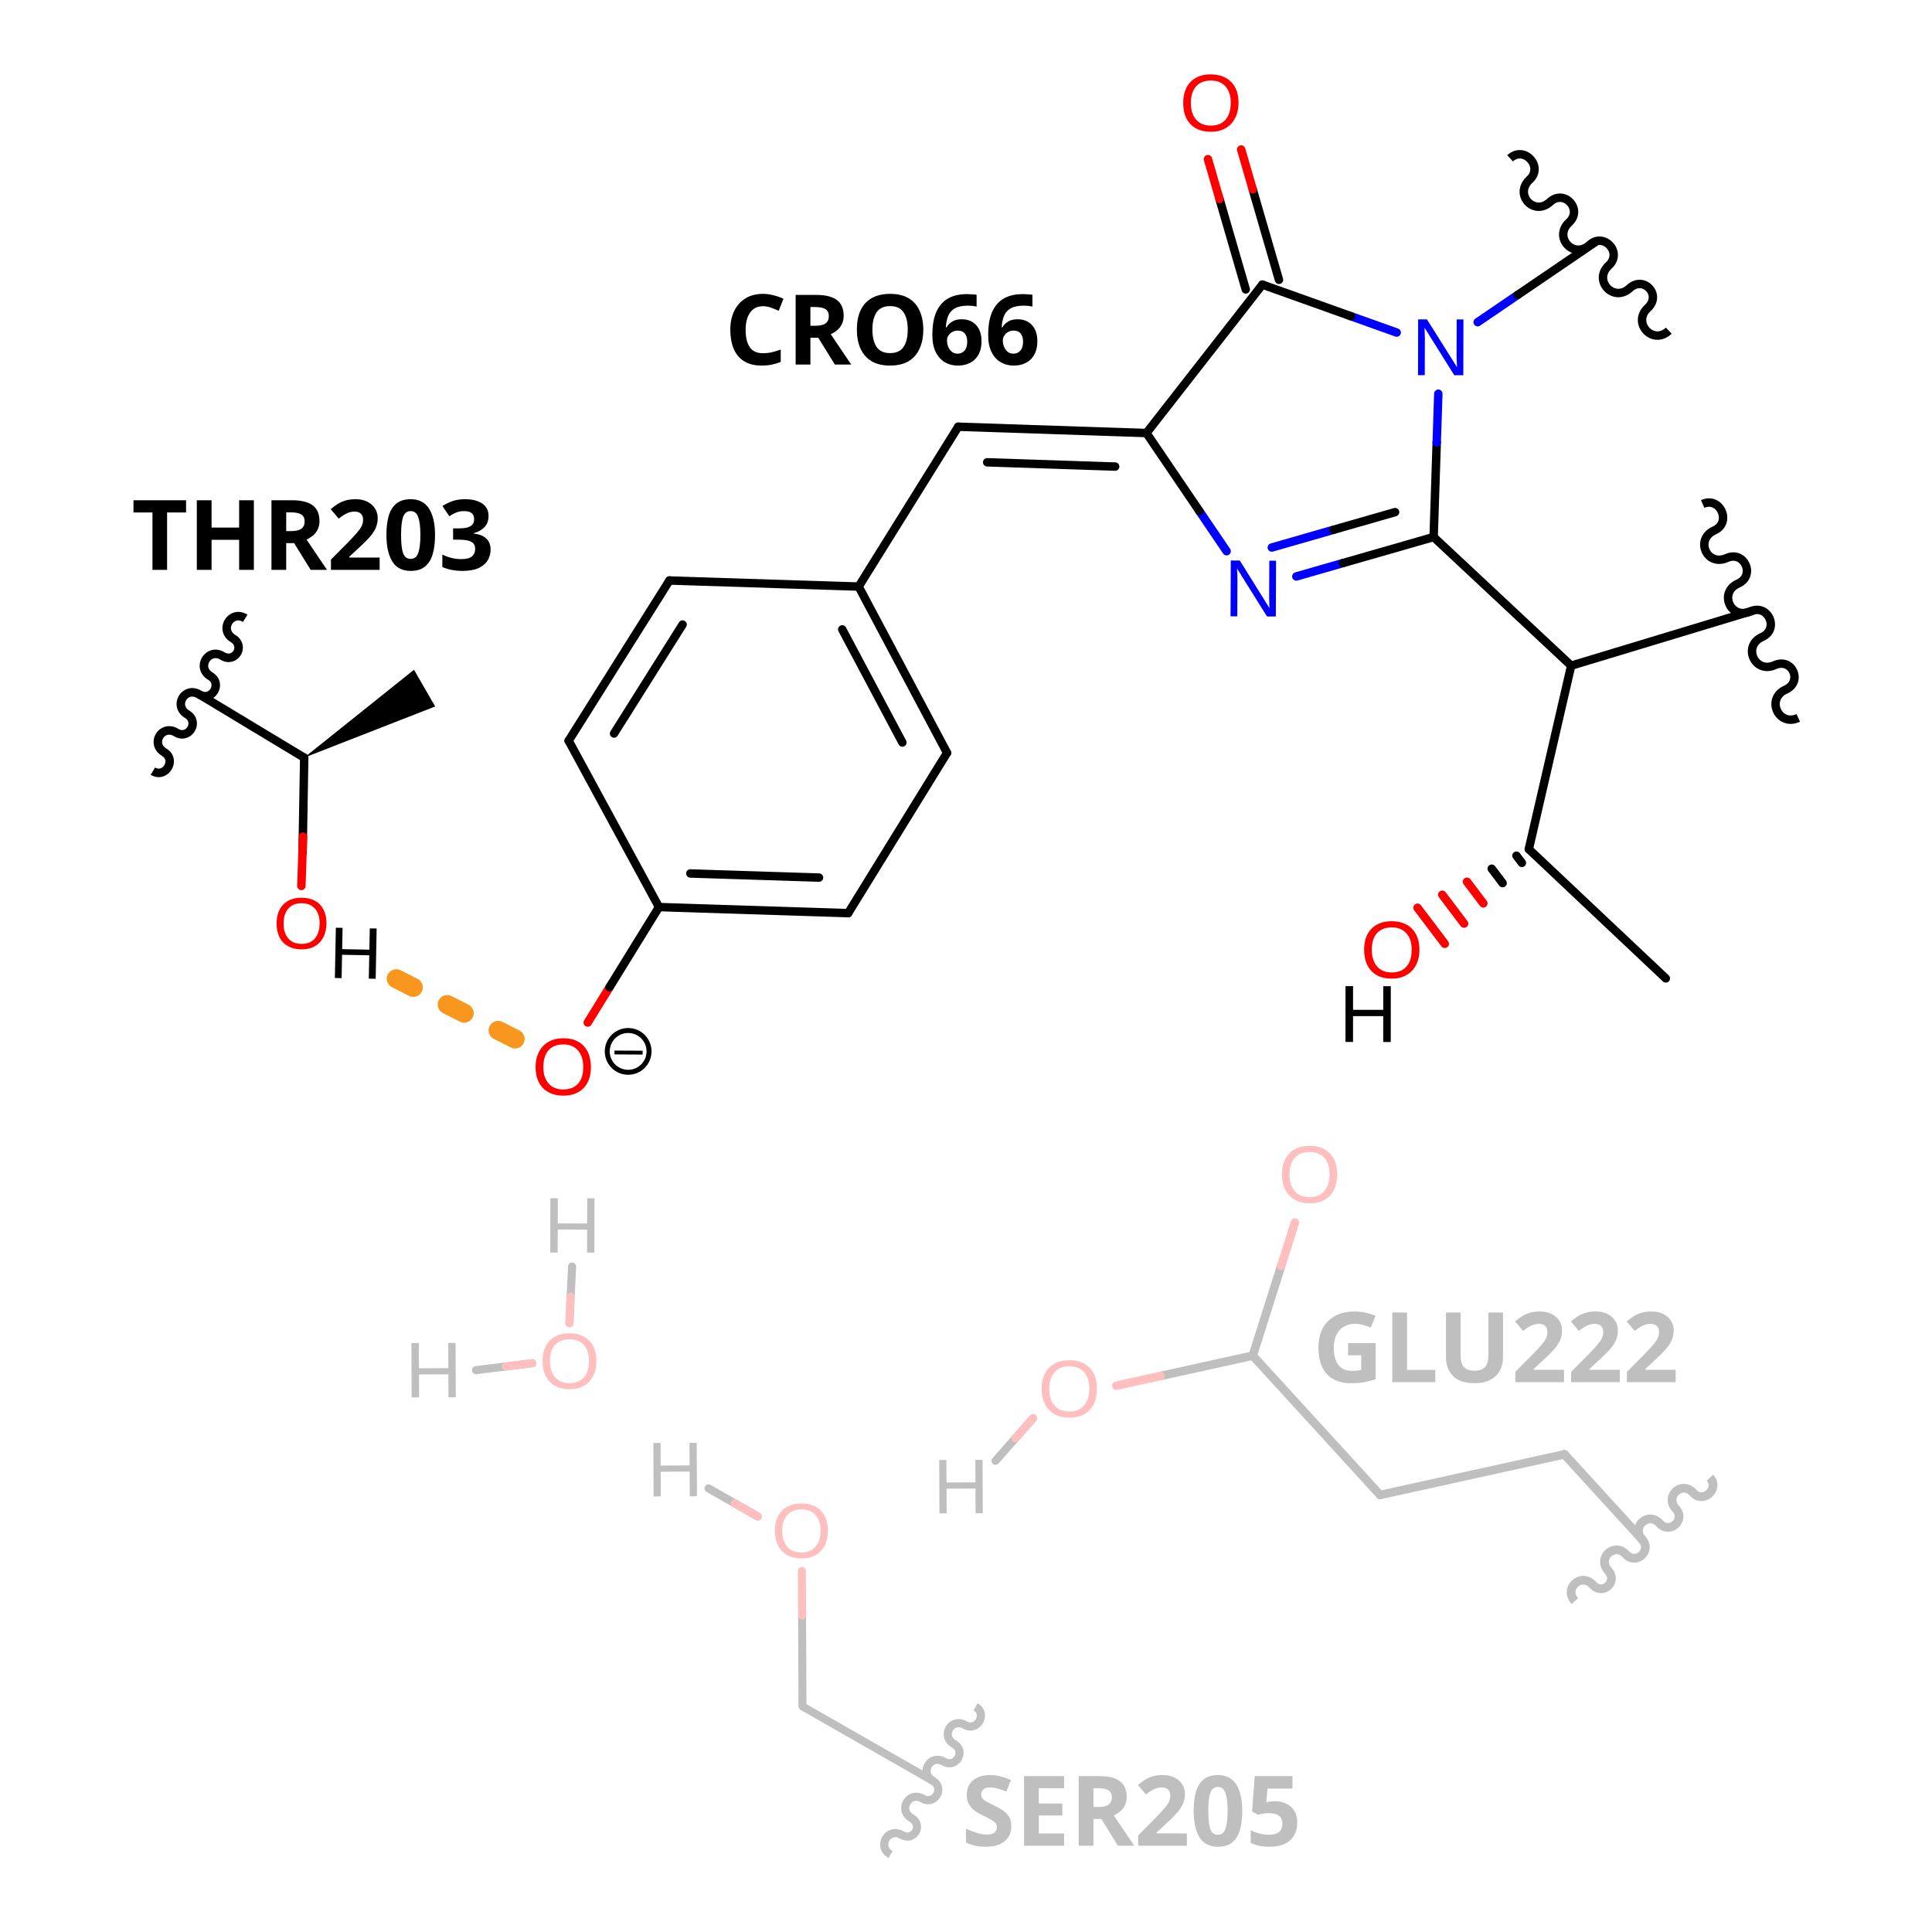
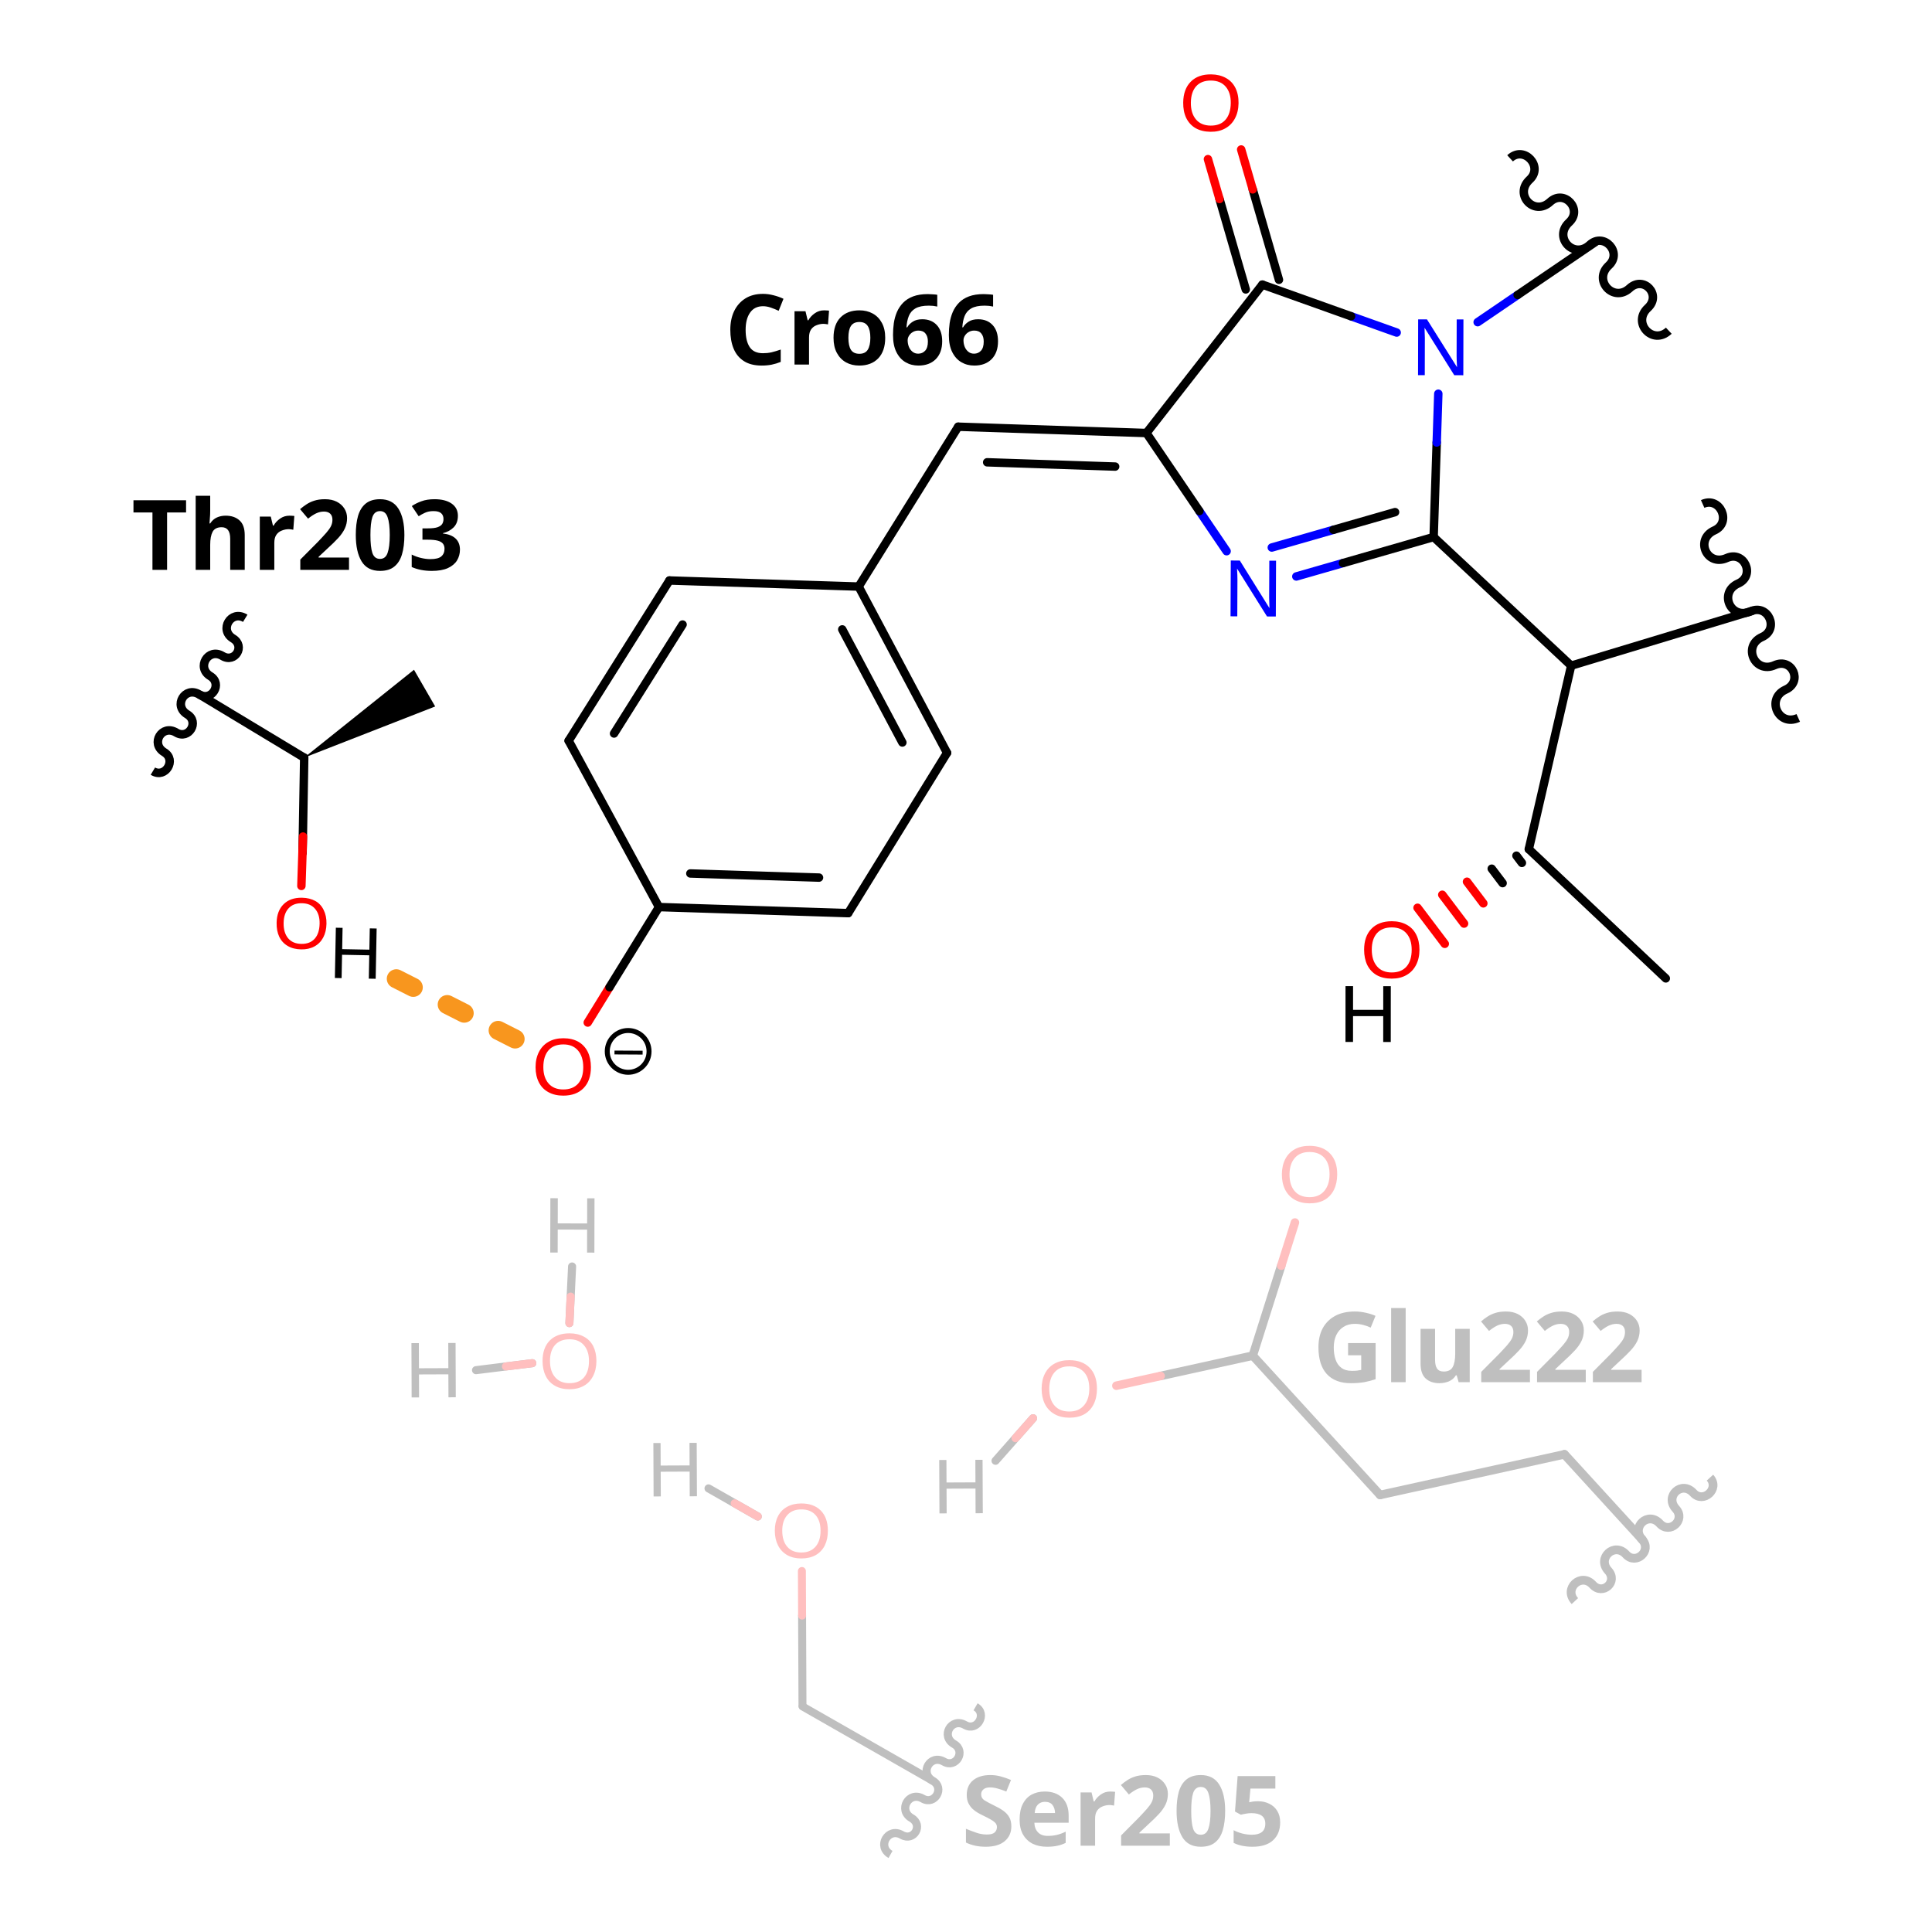
<svg xmlns="http://www.w3.org/2000/svg" version="1.1" id="svg2" width="2.75in" height="2.75in" viewBox="0 0 264 264">
  <defs id="defs6">
    <marker style="overflow:visible" id="Arrow2Mend" refX="0" refY="0" orient="auto">
      <path transform="scale(-0.6)" d="M 8.719,4.034 -2.207,0.016 8.719,-4.002 c -1.745,2.372 -1.735,5.617 -6e-7,8.035 z" style="fill:context-stroke;fill-rule:evenodd;stroke:context-stroke;stroke-width:0.625;stroke-linejoin:round" id="path6687" />
    </marker>
    <marker style="overflow:visible" id="Arrow2Lend" refX="0" refY="0" orient="auto">
      <path transform="matrix(-1.1,0,0,-1.1,-1.1,0)" d="M 8.719,4.034 -2.207,0.016 8.719,-4.002 c -1.745,2.372 -1.735,5.617 -6e-7,8.035 z" style="fill:context-stroke;fill-rule:evenodd;stroke:context-stroke;stroke-width:0.625;stroke-linejoin:round" id="path6681" />
    </marker>
    <marker style="overflow:visible" id="Arrow2Mend-5" refX="0" refY="0" orient="auto">
      <path transform="scale(-0.6)" d="M 8.719,4.034 -2.207,0.016 8.719,-4.002 c -1.745,2.372 -1.735,5.617 -6e-7,8.035 z" style="fill:context-stroke;fill-rule:evenodd;stroke:context-stroke;stroke-width:0.625;stroke-linejoin:round" id="path6687-6" />
    </marker>
  </defs>
  <g id="layer2">
    <text xml:space="preserve" style="font-weight:bold;font-size:13.333px;line-height:1.25;font-family:sans-serif;-inkscape-font-specification:'sans-serif Bold';stroke-width:1.576;opacity:0.25" x="179.396" y="188.866" id="text10030">
-       <tspan id="tspan10028" x="179.396" y="188.866" style="font-size:13.333px;stroke-width:1.576">GLU222</tspan>
+       <tspan id="tspan10028" x="179.396" y="188.866" style="font-size:13.333px;stroke-width:1.576">Glu222</tspan>
    </text>
    <text xml:space="preserve" style="font-weight:bold;font-size:13.333px;line-height:1.25;font-family:sans-serif;-inkscape-font-specification:'sans-serif Bold';stroke-width:1.576;opacity:0.25" x="131.381" y="252.211" id="text10030-5">
-       <tspan id="tspan10028-4" x="131.381" y="252.211" style="font-size:13.333px;stroke-width:1.576">SER205</tspan>
+       <tspan id="tspan10028-4" x="131.381" y="252.211" style="font-size:13.333px;stroke-width:1.576">Ser205</tspan>
    </text>
    <text xml:space="preserve" style="font-weight:bold;font-size:13.333px;line-height:1.25;font-family:sans-serif;-inkscape-font-specification:'sans-serif Bold';stroke-width:1.216;opacity:1" x="17.972" y="77.872" id="text10030-5-3">
-       <tspan id="tspan10028-4-5" x="17.972" y="77.872" style="font-size:13.333px;stroke-width:1.216">THR203</tspan>
+       <tspan id="tspan10028-4-5" x="17.972" y="77.872" style="font-size:13.333px;stroke-width:1.216">Thr203</tspan>
    </text>
    <g id="g39975" transform="rotate(87.81615,64.34007,195.9787)" style="opacity:0.25">
      <line x1="54.961" y1="187.219" x2="55.622" y2="194.938" stroke="#000000" stroke-width="10" stroke-linejoin="round" stroke-linecap="round" id="line26-6-0" style="stroke:#000000;stroke-width:1.104;stroke-miterlimit:4;stroke-dasharray:none" />
      <text x="-179.832" y="65.715" fill="#ff0000" font-family="Arial" font-size="10.795px" font-style="normal" font-weight="normal" text-anchor="middle" id="text48-9" style="stroke-width:1.104;stroke-miterlimit:4;stroke-dasharray:none" transform="rotate(-87.75013)">O</text>
      <text x="179.398" y="-39.959" fill="#ff0000" font-family="Arial" font-size="10.795px" font-style="normal" font-weight="normal" text-anchor="middle" id="text50-1" style="fill:#4d4d4d;stroke-width:1.104;stroke-miterlimit:4;stroke-dasharray:none" transform="rotate(92.32307)">
        <tspan style="fill:#000000;stroke-width:1.104" id="tspan18705">H</tspan>
      </text>
      <text x="198.705" y="-58.545" fill="#ff0000" font-family="Arial" font-size="10.795px" font-style="normal" font-weight="normal" text-anchor="middle" id="text50-1-2" style="fill:#4d4d4d;stroke-width:1.104;stroke-miterlimit:4;stroke-dasharray:none" transform="rotate(91.96394)">
        <tspan style="fill:#000000;stroke-width:1.104" id="tspan20753">H</tspan>
      </text>
      <line x1="54.961" y1="187.219" x2="55.267" y2="190.833" stroke="#ff0000" stroke-width="10" stroke-linejoin="round" stroke-linecap="round" id="line39802" style="stroke-width:1.104;stroke-miterlimit:4;stroke-dasharray:none" />
      <line x1="49.684" y1="181.943" x2="41.966" y2="181.282" stroke="#000000" stroke-width="10" stroke-linejoin="round" stroke-linecap="round" id="line47464" style="stroke:#000000;stroke-width:1.104;stroke-miterlimit:4;stroke-dasharray:none" />
      <line x1="49.684" y1="181.943" x2="46.071" y2="181.636" stroke="#ff0000" stroke-width="10" stroke-linejoin="round" stroke-linecap="round" id="line47466" style="stroke-width:1.104;stroke-miterlimit:4;stroke-dasharray:none" />
    </g>
    <g id="g1695" style="opacity:0.25">
      <line x1="224.407" y1="210.368" x2="213.771" y2="198.73" stroke="#000000" stroke-width="10" stroke-linejoin="round" stroke-linecap="round" id="line28-7" style="stroke-width:1.205;stroke-miterlimit:4;stroke-dasharray:none" />
      <line x1="213.771" y1="198.73" x2="188.584" y2="204.28" stroke="#000000" stroke-width="10" stroke-linejoin="round" stroke-linecap="round" id="line42-2" style="stroke-width:1.166;stroke-miterlimit:4;stroke-dasharray:none" />
      <line x1="188.584" y1="204.28" x2="171.185" y2="185.244" stroke="#000000" stroke-width="10" stroke-linejoin="round" stroke-linecap="round" id="line44-6" style="stroke-width:1.166;stroke-miterlimit:4;stroke-dasharray:none" />
      <g id="g3215" transform="matrix(-0.9086407,0.8304904,0.8304904,0.9086407,301.568,-229.0793)">
        <line x1="296.181" y1="171.745" x2="305.253" y2="176.982" stroke="#000000" stroke-width="10" stroke-linejoin="round" stroke-linecap="round" id="line46-1" style="stroke-width:0.947;stroke-miterlimit:4;stroke-dasharray:none" />
        <line x1="296.181" y1="171.745" x2="291.828" y2="169.232" stroke="#ff0000" stroke-width="10" stroke-linejoin="round" stroke-linecap="round" id="line48-8" style="stroke-width:0.947;stroke-miterlimit:4;stroke-dasharray:none" />
      </g>
      <line x1="158.592" y1="188.019" x2="171.185" y2="185.244" stroke="#000000" stroke-width="10" stroke-linejoin="round" stroke-linecap="round" id="line54-2" style="stroke-width:1.166;stroke-miterlimit:4;stroke-dasharray:none" />
      <line x1="158.592" y1="188.019" x2="152.55" y2="189.35" stroke="#ff0000" stroke-width="10" stroke-linejoin="round" stroke-linecap="round" id="line56-0" style="stroke-width:1.166;stroke-miterlimit:4;stroke-dasharray:none" />
      <text x="-180.346" y="162.738" fill="#ff0000" font-family="Arial" font-size="11.099px" font-style="normal" font-weight="normal" text-anchor="middle" id="text80" style="stroke-width:1.166;stroke-miterlimit:4;stroke-dasharray:none" transform="matrix(-0.9999611,-0.00881853,-0.00881853,0.9999611,0,0)">O</text>
      <text x="-146.932" y="192.976" fill="#ff0000" font-family="Arial" font-size="11.099px" font-style="normal" font-weight="normal" text-anchor="middle" id="text84" style="stroke-width:1.166;stroke-miterlimit:4;stroke-dasharray:none" transform="matrix(-0.9999906,-0.00434502,-0.00434502,0.9999906,0,0)">O</text>
      <path style="fill:none;stroke:#000000;stroke-width:1.194;stroke-linecap:butt;stroke-linejoin:miter;stroke-miterlimit:4;stroke-dasharray:none;stroke-opacity:1" d="m 233.657,201.914 c 1.381,1.511 -0.896,3.592 -2.277,2.081 -1.574,-1.722 -3.957,0.456 -2.383,2.178 1.381,1.511 -0.819,3.521 -2.2,2.01 -1.574,-1.722 -3.975,0.473 -2.401,2.195 1.381,1.511 -0.833,3.534 -2.214,2.023 -1.574,-1.722 -4.005,0.5 -2.431,2.222 1.381,1.511 -0.73,3.44 -2.111,1.929 -1.574,-1.722 -4.034,0.513 -2.439,2.229" id="path5251" />
      <text x="-130.423" y="207.364" fill="#ff0000" font-family="Arial" font-size="10.616px" font-style="normal" font-weight="normal" text-anchor="middle" id="text50" style="fill:#4d4d4d;stroke-width:1.086;stroke-miterlimit:4;stroke-dasharray:none" transform="matrix(-0.9999903,0.00440564,0.00440564,0.9999903,0,0)">
        <tspan style="fill:#000000;stroke-width:1.086" id="tspan23080">H</tspan>
      </text>
      <g id="g40250-3" transform="rotate(41.1088,38.14665,271.408)">
        <line x1="64.738" y1="145.2" x2="64.695" y2="152.947" stroke="#000000" stroke-width="10" stroke-linejoin="round" stroke-linecap="round" id="line47464-5-6" style="stroke:#000000;stroke-width:1.104;stroke-miterlimit:4;stroke-dasharray:none" />
        <line x1="64.738" y1="145.2" x2="64.721" y2="148.827" stroke="#ff0000" stroke-width="10" stroke-linejoin="round" stroke-linecap="round" id="line47466-0-1" style="stroke-width:1.104;stroke-miterlimit:4;stroke-dasharray:none" />
      </g>
    </g>
    <g id="g1534">
      <text xml:space="preserve" style="font-weight:bold;font-size:13.333px;line-height:1.25;font-family:sans-serif;-inkscape-font-specification:'sans-serif Bold';stroke-width:1.576" x="99.029" y="49.813" id="text10030-7">
-         <tspan id="tspan10028-6" x="99.029" y="49.813" style="font-weight:bold;font-size:13.333px;stroke-width:1.576">CRO66</tspan>
+         <tspan id="tspan10028-6" x="99.029" y="49.813" style="font-weight:bold;font-size:13.333px;stroke-width:1.576">Cro66</tspan>
      </text>
      <g id="g1481" transform="matrix(-0.5250517,-0.00273024,-0.00273024,0.5250517,354.3678,78.12262)">
        <circle style="opacity:1;fill:none;stroke:#000000;stroke-width:1.292;stroke-linecap:round;stroke-linejoin:round;stroke-miterlimit:4;stroke-dasharray:none" id="path294" cx="510.779" cy="127.495" r="5.437" />
        <path style="fill:none;stroke:#000000;stroke-width:1px;stroke-linecap:butt;stroke-linejoin:miter;stroke-opacity:1" d="m 507.013,127.799 h 7.319" id="path1397" />
      </g>
      <g id="g1912" transform="rotate(-15,-215.2295,1423.936)" style="stroke-width:1.152;stroke-miterlimit:4;stroke-dasharray:none">
        <line x1="546.475" y1="292.277" x2="532.964" y2="270.375" stroke="#000000" stroke-width="1.217" stroke-linejoin="round" stroke-linecap="round" id="line1740" style="stroke-width:1.152;stroke-miterlimit:4;stroke-dasharray:none" />
        <line x1="532.964" y1="270.375" x2="545.045" y2="247.653" stroke="#000000" stroke-width="1.217" stroke-linejoin="round" stroke-linecap="round" id="line1742" style="stroke-width:1.152;stroke-miterlimit:4;stroke-dasharray:none" />
        <line x1="545.045" y1="247.653" x2="570.899" y2="246.823" stroke="#000000" stroke-width="1.217" stroke-linejoin="round" stroke-linecap="round" id="line1744" style="stroke-width:1.152;stroke-miterlimit:4;stroke-dasharray:none" />
        <line x1="545.045" y1="247.653" x2="531.439" y2="225.811" stroke="#000000" stroke-width="1.217" stroke-linejoin="round" stroke-linecap="round" id="line1746" style="stroke-width:1.152;stroke-miterlimit:4;stroke-dasharray:none" />
      </g>
      <path style="fill:none;stroke:#000000;stroke-width:1.152;stroke-linecap:butt;stroke-linejoin:miter;stroke-miterlimit:4;stroke-dasharray:none;stroke-opacity:1" d="m 232.662,68.867 c 2.393,-1.069 4.004,2.537 1.611,3.607 -2.728,1.219 -1.041,4.994 1.687,3.775 2.393,-1.069 3.949,2.415 1.557,3.484 -2.728,1.219 -1.028,5.022 1.7,3.803 2.393,-1.069 3.959,2.437 1.567,3.506 -2.728,1.219 -1.007,5.069 1.721,3.851 2.393,-1.069 3.887,2.275 1.494,3.344 -2.728,1.219 -1.003,5.11 1.726,3.863" id="path5251-5-6" />
      <path style="fill:none;stroke:#000000;stroke-width:1.152;stroke-linecap:butt;stroke-linejoin:miter;stroke-miterlimit:4;stroke-dasharray:none;stroke-opacity:1" d="m 206.345,21.635 c 1.928,-1.775 4.604,1.131 2.676,2.906 -2.198,2.024 0.602,5.065 2.8,3.042 1.928,-1.775 4.513,1.032 2.585,2.807 -2.198,2.024 0.624,5.088 2.822,3.065 1.928,-1.775 4.529,1.05 2.601,2.825 -2.198,2.024 0.659,5.126 2.857,3.103 1.928,-1.775 4.409,0.919 2.481,2.694 -2.198,2.024 0.675,5.163 2.865,3.112" id="path5251-5-6-4" />
      <line x1="83.291" y1="134.897" x2="80.313" y2="139.726" stroke="#ff0000" stroke-width="1.217" stroke-linejoin="round" stroke-linecap="round" id="line50-3" style="stroke-width:1.152;stroke-miterlimit:4;stroke-dasharray:none" />
      <line x1="83.291" y1="134.897" x2="90.047" y2="123.947" stroke="#000000" stroke-width="1.217" stroke-linejoin="round" stroke-linecap="round" id="line52-6" style="stroke-width:1.152;stroke-miterlimit:4;stroke-dasharray:none" />
      <line x1="115.9" y1="124.776" x2="90.047" y2="123.947" stroke="#000000" stroke-width="1.217" stroke-linejoin="round" stroke-linecap="round" id="line54-7" style="stroke-width:1.152;stroke-miterlimit:4;stroke-dasharray:none" />
      <line x1="111.915" y1="119.92" x2="94.333" y2="119.356" stroke="#000000" stroke-width="1.217" stroke-linejoin="round" stroke-linecap="round" id="line56-5" style="stroke-width:1.152;stroke-miterlimit:4;stroke-dasharray:none" />
      <line x1="115.9" y1="124.776" x2="129.411" y2="102.874" stroke="#000000" stroke-width="1.217" stroke-linejoin="round" stroke-linecap="round" id="line58-3" style="stroke-width:1.152;stroke-miterlimit:4;stroke-dasharray:none" />
      <line x1="90.047" y1="123.947" x2="77.703" y2="101.217" stroke="#000000" stroke-width="1.217" stroke-linejoin="round" stroke-linecap="round" id="line62-6" style="stroke-width:1.152;stroke-miterlimit:4;stroke-dasharray:none" />
      <line x1="129.411" y1="102.874" x2="117.33" y2="80.152" stroke="#000000" stroke-width="1.217" stroke-linejoin="round" stroke-linecap="round" id="line64-2" style="stroke-width:1.152;stroke-miterlimit:4;stroke-dasharray:none" />
      <line x1="123.305" y1="101.457" x2="115.09" y2="86.005" stroke="#000000" stroke-width="1.217" stroke-linejoin="round" stroke-linecap="round" id="line66-9" style="stroke-width:1.152;stroke-miterlimit:4;stroke-dasharray:none" />
      <line x1="183.512" y1="76.94" x2="177.139" y2="78.771" stroke="#0000ff" stroke-width="1.217" stroke-linejoin="round" stroke-linecap="round" id="line68-1" style="stroke-width:1.152;stroke-miterlimit:4;stroke-dasharray:none" />
      <line x1="183.512" y1="76.94" x2="195.9" y2="73.384" stroke="#000000" stroke-width="1.217" stroke-linejoin="round" stroke-linecap="round" id="line70-2" style="stroke-width:1.152;stroke-miterlimit:4;stroke-dasharray:none" />
      <line x1="182.208" y1="72.398" x2="173.785" y2="74.817" stroke="#0000ff" stroke-width="1.217" stroke-linejoin="round" stroke-linecap="round" id="line72-7" style="stroke-width:1.152;stroke-miterlimit:4;stroke-dasharray:none" />
      <line x1="182.208" y1="72.398" x2="190.632" y2="69.98" stroke="#000000" stroke-width="1.217" stroke-linejoin="round" stroke-linecap="round" id="line74-0" style="stroke-width:1.152;stroke-miterlimit:4;stroke-dasharray:none" />
      <line x1="163.89" y1="69.834" x2="167.612" y2="75.319" stroke="#0000ff" stroke-width="1.217" stroke-linejoin="round" stroke-linecap="round" id="line76-9" style="stroke-width:1.152;stroke-miterlimit:4;stroke-dasharray:none" />
      <line x1="163.89" y1="69.834" x2="156.656" y2="59.171" stroke="#000000" stroke-width="1.217" stroke-linejoin="round" stroke-linecap="round" id="line78-3" style="stroke-width:1.152;stroke-miterlimit:4;stroke-dasharray:none" />
      <line x1="196.322" y1="60.464" x2="195.9" y2="73.384" stroke="#000000" stroke-width="1.217" stroke-linejoin="round" stroke-linecap="round" id="line80-6" style="stroke-width:1.152;stroke-miterlimit:4;stroke-dasharray:none" />
      <line x1="196.322" y1="60.464" x2="196.539" y2="53.799" stroke="#0000ff" stroke-width="1.217" stroke-linejoin="round" stroke-linecap="round" id="line82-0" style="stroke-width:1.152;stroke-miterlimit:4;stroke-dasharray:none" />
      <line x1="77.703" y1="101.217" x2="91.476" y2="79.322" stroke="#000000" stroke-width="1.217" stroke-linejoin="round" stroke-linecap="round" id="line84-6" style="stroke-width:1.152;stroke-miterlimit:4;stroke-dasharray:none" />
      <line x1="83.907" y1="100.23" x2="93.273" y2="85.342" stroke="#000000" stroke-width="1.217" stroke-linejoin="round" stroke-linecap="round" id="line86-2" style="stroke-width:1.152;stroke-miterlimit:4;stroke-dasharray:none" />
      <line x1="117.33" y1="80.152" x2="91.476" y2="79.322" stroke="#000000" stroke-width="1.217" stroke-linejoin="round" stroke-linecap="round" id="line88-6" style="stroke-width:1.152;stroke-miterlimit:4;stroke-dasharray:none" />
      <line x1="117.33" y1="80.152" x2="130.936" y2="58.309" stroke="#000000" stroke-width="1.217" stroke-linejoin="round" stroke-linecap="round" id="line90-1" style="stroke-width:1.152;stroke-miterlimit:4;stroke-dasharray:none" />
      <line x1="207.379" y1="40.304" x2="201.916" y2="44.024" stroke="#0000ff" stroke-width="1.217" stroke-linejoin="round" stroke-linecap="round" id="line92-8" style="stroke-width:1.152;stroke-miterlimit:4;stroke-dasharray:none" />
      <line x1="207.379" y1="40.304" x2="218.015" y2="33.064" stroke="#000000" stroke-width="1.217" stroke-linejoin="round" stroke-linecap="round" id="line94-7" style="stroke-width:1.152;stroke-miterlimit:4;stroke-dasharray:none" />
      <line x1="184.62" y1="43.217" x2="190.851" y2="45.442" stroke="#0000ff" stroke-width="1.217" stroke-linejoin="round" stroke-linecap="round" id="line96-9" style="stroke-width:1.152;stroke-miterlimit:4;stroke-dasharray:none" />
      <line x1="184.62" y1="43.217" x2="172.497" y2="38.891" stroke="#000000" stroke-width="1.217" stroke-linejoin="round" stroke-linecap="round" id="line98-2" style="stroke-width:1.152;stroke-miterlimit:4;stroke-dasharray:none" />
      <line x1="156.656" y1="59.171" x2="130.936" y2="58.309" stroke="#000000" stroke-width="1.217" stroke-linejoin="round" stroke-linecap="round" id="line100-0" style="stroke-width:1.152;stroke-miterlimit:4;stroke-dasharray:none" />
      <line x1="152.382" y1="63.756" x2="134.893" y2="63.171" stroke="#000000" stroke-width="1.217" stroke-linejoin="round" stroke-linecap="round" id="line102-2" style="stroke-width:1.152;stroke-miterlimit:4;stroke-dasharray:none" />
      <line x1="156.656" y1="59.171" x2="172.497" y2="38.891" stroke="#000000" stroke-width="1.217" stroke-linejoin="round" stroke-linecap="round" id="line106-3" style="stroke-width:1.152;stroke-miterlimit:4;stroke-dasharray:none" />
      <line x1="171.18" y1="25.876" x2="174.765" y2="38.233" stroke="#000000" stroke-width="1.217" stroke-linejoin="round" stroke-linecap="round" id="line122-7" style="stroke-width:1.152;stroke-miterlimit:4;stroke-dasharray:none" />
      <line x1="171.18" y1="25.876" x2="169.6" y2="20.427" stroke="#ff0000" stroke-width="1.217" stroke-linejoin="round" stroke-linecap="round" id="line124-3" style="stroke-width:1.152;stroke-miterlimit:4;stroke-dasharray:none" />
      <line x1="166.642" y1="27.193" x2="170.228" y2="39.549" stroke="#000000" stroke-width="1.217" stroke-linejoin="round" stroke-linecap="round" id="line126-6" style="stroke-width:1.152;stroke-miterlimit:4;stroke-dasharray:none" />
      <line x1="166.642" y1="27.193" x2="165.061" y2="21.745" stroke="#ff0000" stroke-width="1.217" stroke-linejoin="round" stroke-linecap="round" id="line128-1" style="stroke-width:1.152;stroke-miterlimit:4;stroke-dasharray:none" />
      <g id="g1528" transform="rotate(45,555.2604,-237.8481)" style="stroke-width:1.152;stroke-miterlimit:4;stroke-dasharray:none">
        <line x1="560.019" y1="259.118" x2="561.242" y2="259.288" stroke="#000000" stroke-width="0.852" stroke-linejoin="round" stroke-linecap="round" id="line10" style="stroke-width:1.152;stroke-miterlimit:4;stroke-dasharray:none" />
        <line x1="558.888" y1="262.765" x2="561.335" y2="263.106" stroke="#000000" stroke-width="0.852" stroke-linejoin="round" stroke-linecap="round" id="line14" style="stroke-width:1.152;stroke-miterlimit:4;stroke-dasharray:none" />
        <line x1="557.756" y1="266.414" x2="561.427" y2="266.924" stroke="#ff0000" stroke-width="0.852" stroke-linejoin="round" stroke-linecap="round" id="line18" style="stroke-width:1.152;stroke-miterlimit:4;stroke-dasharray:none" />
        <line x1="556.626" y1="270.061" x2="561.519" y2="270.742" stroke="#ff0000" stroke-width="0.852" stroke-linejoin="round" stroke-linecap="round" id="line22" style="stroke-width:1.152;stroke-miterlimit:4;stroke-dasharray:none" />
        <line x1="555.494" y1="273.709" x2="561.611" y2="274.56" stroke="#ff0000" stroke-width="0.852" stroke-linejoin="round" stroke-linecap="round" id="line26" style="stroke-width:1.152;stroke-miterlimit:4;stroke-dasharray:none" />
        <text x="196.105" y="595.787" fill="#ff0000" font-family="Arial" font-size="11.077px" font-style="normal" font-weight="normal" text-anchor="middle" id="text144" transform="rotate(-44.96373)" style="stroke-width:1.152;stroke-miterlimit:4;stroke-dasharray:none">O</text>
        <text x="192.884" y="604.552" fill="#ff0000" font-family="Arial" font-size="11.077px" font-style="normal" font-weight="normal" text-anchor="middle" id="text146" transform="rotate(-44.96373)" style="stroke-width:1.152;stroke-miterlimit:4;stroke-dasharray:none">
          <tspan style="fill:#000000;stroke-width:1.152;stroke-miterlimit:4;stroke-dasharray:none" id="tspan30254">H</tspan>
        </text>
      </g>
      <text x="-171.605" y="-75.858" fill="#0000ff" font-family="Arial" font-size="11.077px" font-style="normal" font-weight="normal" text-anchor="middle" id="text152-2" transform="rotate(-179.7513)" style="stroke-width:1.152;stroke-miterlimit:4;stroke-dasharray:none">N</text>
      <text x="196.977" y="50.829" fill="#0000ff" font-family="Arial" font-size="11.077px" font-style="normal" font-weight="normal" text-anchor="middle" id="text156-9" style="stroke-width:1.152;stroke-miterlimit:4;stroke-dasharray:none" transform="rotate(0.128387)">N</text>
      <text x="165.637" y="15.592" fill="#ff0000" font-family="Arial" font-size="11.077px" font-style="normal" font-weight="normal" text-anchor="middle" id="text162-3" style="stroke-width:1.152;stroke-miterlimit:4;stroke-dasharray:none" transform="rotate(0.798707)">O</text>
      <text x="-76.83" y="-142.053" fill="#ff0000" font-family="Arial" font-size="11.077px" font-style="normal" font-weight="normal" text-anchor="middle" id="text190-9" transform="rotate(179.9449)" style="stroke-width:1.152;stroke-miterlimit:4;stroke-dasharray:none">O</text>
    </g>
    <g id="g1677" style="opacity:0.25">
      <line x1="127.352" y1="243.289" x2="109.666" y2="233.182" stroke="#000000" stroke-width="10" stroke-linejoin="round" stroke-linecap="round" id="line12-3" style="stroke-width:1.077;stroke-miterlimit:4;stroke-dasharray:none" />
      <line x1="109.602" y1="220.764" x2="109.656" y2="233.105" stroke="#000000" stroke-width="10" stroke-linejoin="round" stroke-linecap="round" id="line26-6" style="stroke-width:1.086;stroke-miterlimit:4;stroke-dasharray:none" />
      <line x1="109.602" y1="220.764" x2="109.575" y2="214.671" stroke="#ff0000" stroke-width="10" stroke-linejoin="round" stroke-linecap="round" id="line28-1" style="stroke-width:1.086;stroke-miterlimit:4;stroke-dasharray:none" />
      <text x="-108.576" y="213.331" fill="#ff0000" font-family="Arial" font-size="10.616px" font-style="normal" font-weight="normal" text-anchor="middle" id="text48" style="stroke-width:1.086;stroke-miterlimit:4;stroke-dasharray:none" transform="matrix(-0.9999903,0.00440564,0.00440564,0.9999903,0,0)">O</text>
      <text x="-91.373" y="204.875" fill="#ff0000" font-family="Arial" font-size="10.616px" font-style="normal" font-weight="normal" text-anchor="middle" id="text50-3" style="fill:#4d4d4d;stroke-width:1.086;stroke-miterlimit:4;stroke-dasharray:none" transform="matrix(-0.9999903,0.00440564,0.00440564,0.9999903,0,0)">
        <tspan style="fill:#000000;stroke-width:1.086" id="tspan23080-6">H</tspan>
      </text>
      <path style="fill:none;stroke:#000000;stroke-width:1.112;stroke-linecap:butt;stroke-linejoin:miter;stroke-miterlimit:4;stroke-dasharray:none;stroke-opacity:1" d="m 133.309,233.228 c 1.651,0.951 0.217,3.44 -1.434,2.489 -1.882,-1.085 -3.383,1.521 -1.501,2.605 1.651,0.951 0.266,3.356 -1.385,2.405 -1.882,-1.085 -3.395,1.54 -1.512,2.625 1.651,0.951 0.257,3.371 -1.395,2.42 -1.882,-1.085 -3.414,1.573 -1.531,2.658 1.651,0.951 0.322,3.259 -1.329,2.308 -1.882,-1.085 -3.436,1.593 -1.535,2.666" id="path5251-7" />
      <g id="g1429" transform="matrix(0.5,-0.8660254,-0.8660254,-0.5,196.9264,335.8854)">
        <line x1="64.738" y1="145.2" x2="64.695" y2="152.947" stroke="#000000" stroke-width="10" stroke-linejoin="round" stroke-linecap="round" id="line1425" style="stroke:#000000;stroke-width:1.104;stroke-miterlimit:4;stroke-dasharray:none" />
        <line x1="64.738" y1="145.2" x2="64.721" y2="148.827" stroke="#ff0000" stroke-width="10" stroke-linejoin="round" stroke-linecap="round" id="line1427" style="stroke-width:1.104;stroke-miterlimit:4;stroke-dasharray:none" />
      </g>
    </g>
    <g id="g33121-3" transform="matrix(-0.9601996,0.7222365,0.7222365,0.9601996,258.3847,-239.2409)">
      <line x1="320.866" y1="106.714" x2="315.707" y2="119.512" stroke="#000000" stroke-width="0.42" stroke-linejoin="round" stroke-linecap="round" id="line12-1-6" style="stroke-width:0.959;stroke-miterlimit:4;stroke-dasharray:none" />
      <line x1="315.696" y1="119.511" x2="322.364" y2="128.069" stroke="#000000" stroke-width="0.42" stroke-linejoin="round" stroke-linecap="round" id="line46-5-7" style="stroke-width:0.959;stroke-miterlimit:4;stroke-dasharray:none" />
      <line x1="321.204" y1="126.607" x2="324.726" y2="130.983" stroke="#000000" stroke-width="0.42" stroke-linejoin="round" stroke-linecap="round" id="line46-5-3" style="stroke:#ff0000;stroke-width:0.959;stroke-miterlimit:4;stroke-dasharray:none;stroke-opacity:1" />
      <text x="-174.843" y="310.448" fill="#ff0000" font-family="Arial" font-size="8.317px" font-style="normal" font-weight="normal" text-anchor="middle" id="text66-5" style="stroke-width:0.947;stroke-miterlimit:4;stroke-dasharray:none" transform="matrix(-0.7874117,0.6164275,0.6164275,0.7874117,0,0)">O</text>
      <text x="-168.627" y="313.701" fill="#ff0000" font-family="Arial" font-size="8.317px" font-style="normal" font-weight="normal" text-anchor="middle" id="text68-3" style="fill:#4d4d4d;stroke-width:0.947;stroke-miterlimit:4;stroke-dasharray:none" transform="matrix(-0.7874117,0.6164275,0.6164275,0.7874117,0,0)">
        <tspan style="fill:#000000" id="tspan15697-5">H</tspan>
      </text>
      <path style="fill:none;stroke:#000000;stroke-width:0.97;stroke-linecap:butt;stroke-linejoin:miter;stroke-miterlimit:4;stroke-dasharray:none;stroke-opacity:1" d="m 330.377,110.398 c -0.62,1.542 -2.945,0.607 -2.325,-0.935 0.707,-1.758 -1.726,-2.737 -2.433,-0.979 -0.62,1.542 -2.866,0.639 -2.246,-0.903 0.707,-1.758 -1.745,-2.744 -2.452,-0.986 -0.62,1.542 -2.881,0.633 -2.26,-0.909 0.707,-1.758 -1.775,-2.757 -2.482,-0.998 -0.62,1.542 -2.776,0.675 -2.155,-0.867 0.707,-1.758 -1.795,-2.773 -2.49,-1.001" id="path5251-5-62" />
      <polygon points="1672.48,1256.92 1311.1,1312 1672.48,1367.08 " fill="#0000ff" stroke="#0000ff" stroke-width="7" stroke-linejoin="round" stroke-linecap="round" id="polygon6" transform="matrix(-0.04344646,0.0052957,0.0052957,0.04344646,365.7215,55.56736)" style="fill:#000000;stroke:none" />
    </g>
  </g>
  <g id="layer1">
    <path style="fill:none;stroke:#f8961e;stroke-width:2.6;stroke-linecap:round;stroke-linejoin:round;stroke-dasharray:2.6, 5.2;stroke-dashoffset:0;stroke-opacity:1" d="m 54.153,133.744 17.222,8.73" id="path1" />
  </g>
  <g id="layer3" />
</svg>
